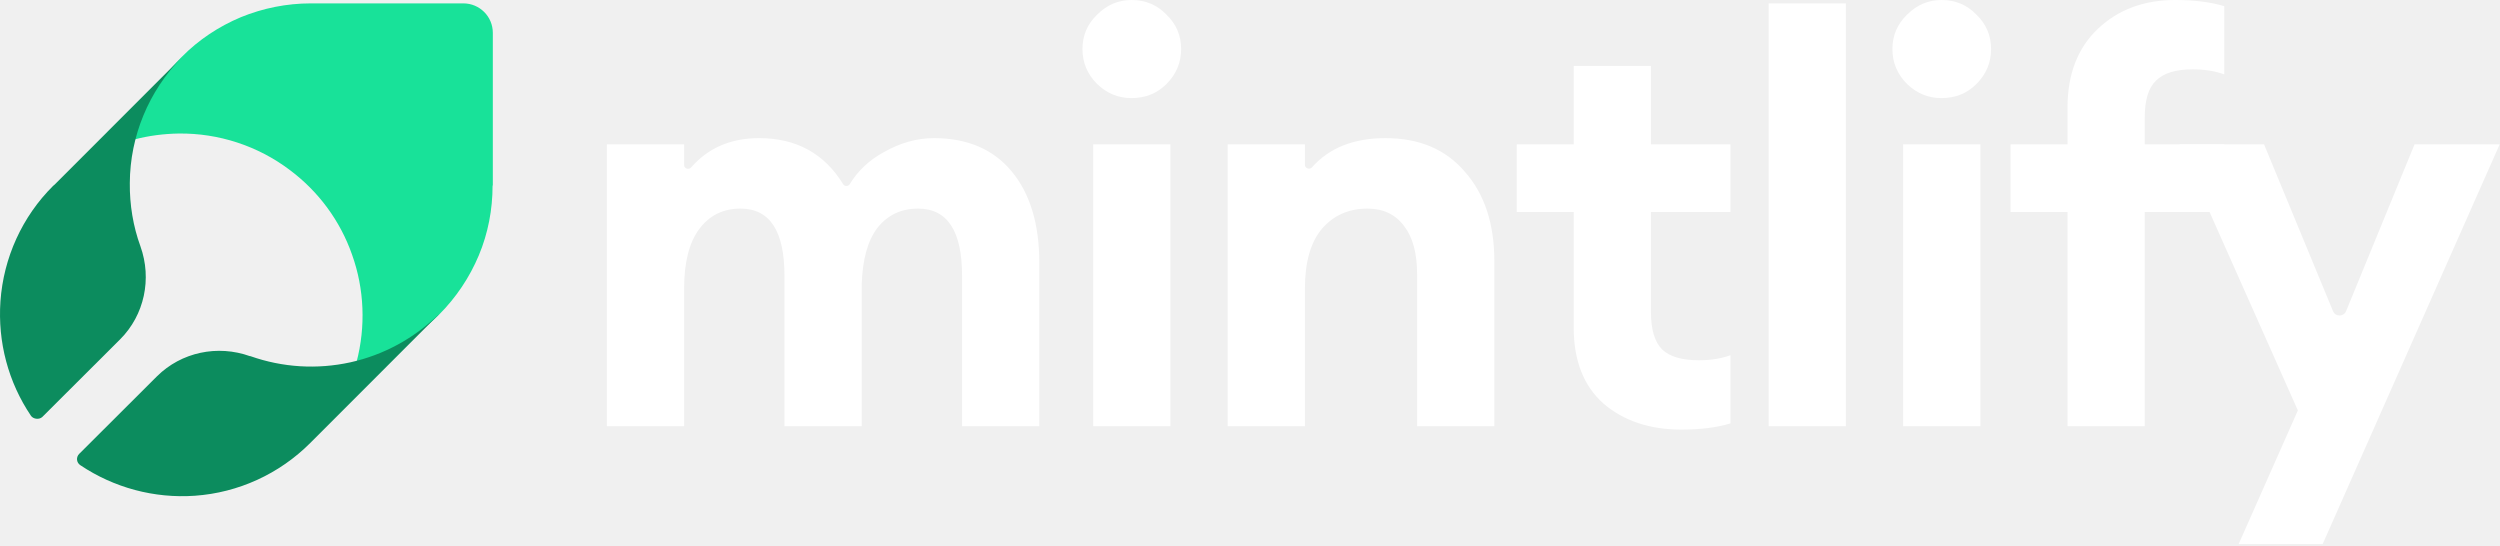
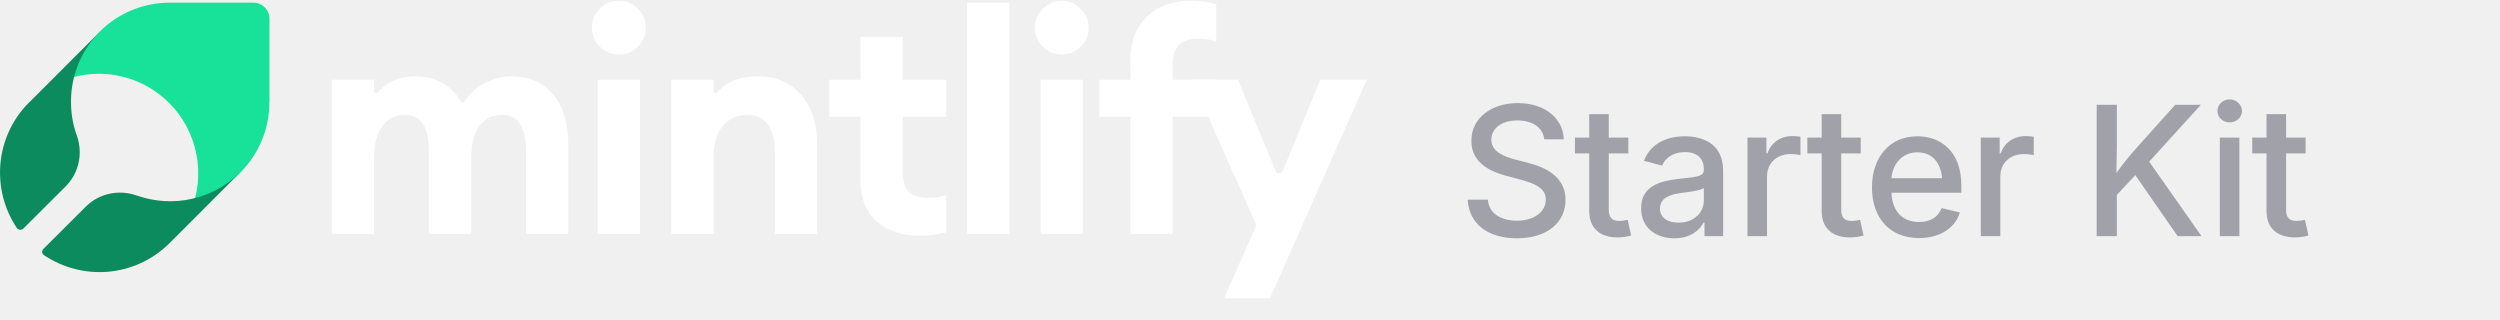
- <svg xmlns="http://www.w3.org/2000/svg" width="1682" height="367" viewBox="0 0 1682 367" fill="none">
-   <path d="M1562.69 366.037H1506.17L1546 276.14L1466.34 97.105H1523.24L1569.66 209.337C1571.28 213.26 1576.84 213.253 1578.45 209.325L1624.52 97.105H1681.79L1562.69 366.037Z" fill="white" />
-   <path d="M1391.02 286.761V142.622H1352.71V97.104H1391.02V72.449C1391.02 49.943 1397.85 32.242 1411.5 19.345C1425.16 6.448 1442.48 0 1463.47 0C1476.37 0 1487.37 1.391 1496.47 4.172V50.069C1490.4 47.793 1483.32 46.656 1475.23 46.656C1463.85 46.656 1455.63 49.184 1450.57 54.242C1445.51 59.046 1442.99 67.265 1442.99 78.897V97.104H1496.47V142.622H1442.99V286.761H1391.02Z" fill="white" />
-   <path d="M1306.22 66.001C1297.37 66.001 1289.66 62.84 1283.08 56.518C1276.51 49.943 1273.22 42.104 1273.22 33C1273.22 23.897 1276.51 16.184 1283.08 9.862C1289.66 3.287 1297.37 0 1306.22 0C1315.58 0 1323.42 3.287 1329.74 9.862C1336.31 16.184 1339.6 23.897 1339.6 33C1339.6 42.104 1336.31 49.943 1329.74 56.518C1323.42 62.84 1315.58 66.001 1306.22 66.001ZM1280.43 286.761V97.104H1332.39V286.761H1280.43Z" fill="white" />
-   <path d="M1189.94 286.761V2.276H1241.91V286.761H1189.94Z" fill="white" />
-   <path d="M1131.24 289.037C1110 289.037 1092.55 283.221 1078.89 271.588C1065.49 259.703 1058.79 242.634 1058.79 220.381V142.622H1020.48V97.104H1058.79V44.38H1110.76V97.104H1164.24V142.622H1110.76V210.14C1110.76 221.772 1113.29 230.117 1118.34 235.174C1123.4 239.979 1131.62 242.381 1143 242.381C1151.09 242.381 1158.17 241.243 1164.24 238.967V284.864C1155.14 287.646 1144.14 289.037 1131.24 289.037Z" fill="white" />
-   <path d="M825.979 286.761V97.104H877.945V110.967C877.945 113.311 881.135 114.347 882.688 112.591C894.273 99.485 910.773 92.932 932.187 92.932C954.946 92.932 972.774 100.518 985.67 115.69C998.82 130.61 1005.39 150.587 1005.39 175.622V286.761H953.429V184.346C953.429 170.438 950.521 159.691 944.704 152.104C938.888 144.265 930.67 140.346 920.049 140.346C907.405 140.346 897.164 144.898 889.325 154.001C881.738 163.105 877.945 176.507 877.945 194.208V286.761H825.979Z" fill="white" />
-   <path d="M761.286 66.001C752.436 66.001 744.723 62.84 738.148 56.518C731.574 49.943 728.286 42.104 728.286 33C728.286 23.897 731.574 16.184 738.148 9.862C744.723 3.287 752.436 0 761.286 0C770.643 0 778.482 3.287 784.804 9.862C791.379 16.184 794.666 23.897 794.666 33C794.666 42.104 791.379 49.943 784.804 56.518C778.482 62.84 770.643 66.001 761.286 66.001ZM735.493 286.761V97.104H787.459V286.761H735.493Z" fill="white" />
-   <path d="M647.273 286.761V185.484C647.273 155.392 637.411 140.346 617.686 140.346C606.307 140.346 597.204 144.645 590.376 153.242C583.801 161.84 580.261 174.61 579.755 191.553V286.761H527.789V185.484C527.789 155.392 517.927 140.346 498.203 140.346C486.571 140.346 477.341 144.898 470.513 154.001C463.685 163.105 460.272 176.507 460.272 194.208V286.761H408.306V97.104H460.272V111.103C460.272 113.435 463.407 114.462 464.939 112.704C476.419 99.522 491.68 92.932 510.72 92.932C535.742 92.932 554.588 103.262 567.259 123.923C568.258 125.553 570.718 125.527 571.712 123.894C577.189 114.891 584.802 107.731 594.548 102.414C605.675 96.093 616.928 92.932 628.307 92.932C650.813 92.932 668.261 100.391 680.652 115.311C693.043 130.231 699.239 150.714 699.239 176.76V286.761H647.273Z" fill="white" />
-   <path d="M331.569 124.833V22.09C331.569 11.065 322.625 2.276 311.764 2.276H209.069C192.938 2.276 176.967 5.472 162.113 11.544C147.26 17.775 133.685 26.724 122.345 38.228L121.546 39.027C106.533 54.207 95.833 73.062 90.402 93.834C100.145 91.277 110.206 89.999 120.268 89.839C147.1 89.52 173.453 98.148 194.855 114.287C214.18 128.668 228.873 148.481 236.859 171.331C245.164 194.5 246.122 219.746 239.893 243.554C260.496 238.122 279.503 227.416 294.675 212.396L295.474 211.597C306.813 200.252 315.917 186.67 322.145 171.81C328.374 156.95 331.409 140.971 331.409 124.833H331.569Z" fill="#18E299" />
-   <path d="M87.337 123.098C87.496 91.579 100.066 61.334 122.182 38.73L36.739 124.212C36.421 124.531 36.102 124.69 35.784 125.008C14.941 145.702 2.371 173.4 0.303 202.69C-1.607 230.07 5.553 257.131 20.828 279.736C22.285 281.892 26.238 282.601 28.466 280.532L80.813 228.319C97.202 211.923 102.293 187.568 94.497 165.759C89.564 152.229 87.178 137.743 87.337 123.098Z" fill="#0C8C5E" />
-   <path d="M294.976 211.605C278.587 227.683 258.062 238.826 235.786 243.761C213.351 248.695 190.121 247.263 168.482 239.622C168.482 239.622 168.323 239.622 168.164 239.622C146.365 231.822 122.022 236.916 105.633 253.153L53.285 305.365C51.057 307.594 51.376 311.255 54.081 313.006C76.674 328.129 103.724 335.451 131.091 333.541C160.368 331.472 187.894 318.896 208.737 298.043L209.533 297.247L294.976 211.765V211.605Z" fill="#0C8C5E" />
+ <svg xmlns="http://www.w3.org/2000/svg" width="180" height="23" viewBox="0 0 180 23" fill="none">
+   <path d="M91.44 21.476H88.133L90.464 16.216L85.802 5.74H89.132L91.847 12.307C91.943 12.536 92.268 12.536 92.362 12.306L95.058 5.74H98.409L91.44 21.476Z" fill="white" />
+   <path d="M81.393 16.837V8.403H79.152V5.74H81.393V4.297C81.393 2.98 81.792 1.944 82.592 1.19C83.391 0.435 84.404 0.058 85.633 0.058C86.387 0.058 87.031 0.139 87.564 0.302V2.988C87.208 2.854 86.794 2.788 86.32 2.788C85.655 2.788 85.174 2.936 84.878 3.232C84.582 3.513 84.434 3.994 84.434 4.674V5.74H87.564V8.403H84.434V16.837H81.393Z" fill="white" />
+   <path d="M76.433 3.92C75.915 3.92 75.463 3.735 75.079 3.365C74.694 2.98 74.502 2.521 74.502 1.989C74.502 1.456 74.694 1.005 75.079 0.635C75.463 0.25 75.915 0.058 76.433 0.058C76.98 0.058 77.438 0.25 77.809 0.635C78.193 1.005 78.386 1.456 78.386 1.989C78.386 2.521 78.193 2.98 77.809 3.365C77.438 3.735 76.98 3.92 76.433 3.92ZM74.924 16.837V5.74H77.964V16.837H74.924Z" fill="white" />
+   <path d="M69.628 16.837V0.191H72.669V16.837H69.628Z" fill="white" />
+   <path d="M66.194 16.97C64.951 16.97 63.93 16.63 63.131 15.949C62.347 15.254 61.955 14.255 61.955 12.953V8.403H59.713V5.74H61.955V2.655H64.995V5.74H68.125V8.403H64.995V12.354C64.995 13.034 65.143 13.523 65.439 13.819C65.735 14.1 66.216 14.24 66.882 14.24C67.355 14.24 67.769 14.174 68.125 14.04V16.726C67.592 16.889 66.948 16.97 66.194 16.97Z" fill="white" />
+   <path d="M48.332 16.837V5.74H51.373V6.551C51.373 6.688 51.559 6.748 51.65 6.646C52.328 5.879 53.293 5.495 54.546 5.495C55.878 5.495 56.921 5.939 57.676 6.827C58.445 7.7 58.83 8.869 58.83 10.334V16.837H55.789V10.844C55.789 10.03 55.619 9.402 55.279 8.958C54.939 8.499 54.458 8.27 53.836 8.27C53.096 8.27 52.497 8.536 52.038 9.069C51.594 9.601 51.373 10.386 51.373 11.421V16.837H48.332Z" fill="white" />
+   <path d="M44.547 3.92C44.029 3.92 43.578 3.735 43.193 3.365C42.809 2.98 42.616 2.521 42.616 1.989C42.616 1.456 42.809 1.005 43.193 0.635C43.578 0.25 44.029 0.058 44.547 0.058C45.095 0.058 45.553 0.25 45.923 0.635C46.308 1.005 46.5 1.456 46.5 1.989C46.5 2.521 46.308 2.98 45.923 3.365C45.553 3.735 45.095 3.92 44.547 3.92ZM43.038 16.837V5.74H46.079V16.837H43.038Z" fill="white" />
+   <path d="M37.875 16.837V10.911C37.875 9.15 37.298 8.27 36.144 8.27C35.478 8.27 34.945 8.521 34.546 9.024C34.161 9.527 33.954 10.275 33.924 11.266V16.837H30.884V10.911C30.884 9.15 30.306 8.27 29.152 8.27C28.472 8.27 27.932 8.536 27.532 9.069C27.133 9.601 26.933 10.386 26.933 11.421V16.837H23.892V5.74H26.933V6.559C26.933 6.695 27.116 6.755 27.206 6.652C27.878 5.881 28.771 5.495 29.885 5.495C31.349 5.495 32.452 6.1 33.193 7.309C33.252 7.404 33.395 7.403 33.454 7.307C33.774 6.78 34.219 6.361 34.79 6.05C35.441 5.68 36.099 5.495 36.765 5.495C38.082 5.495 39.103 5.932 39.828 6.805C40.553 7.678 40.916 8.876 40.916 10.4V16.837H37.875Z" fill="white" />
+   <path d="M19.403 7.362V1.35C19.403 0.705 18.879 0.191 18.244 0.191H12.235C11.291 0.191 10.357 0.378 9.487 0.733C8.618 1.098 7.824 1.621 7.16 2.295L7.114 2.341C6.235 3.23 5.609 4.333 5.291 5.548C5.861 5.399 6.45 5.324 7.039 5.314C8.609 5.296 10.151 5.801 11.403 6.745C12.534 7.586 13.394 8.746 13.861 10.083C14.347 11.438 14.403 12.916 14.039 14.309C15.244 13.991 16.356 13.364 17.244 12.486L17.291 12.439C17.954 11.775 18.487 10.98 18.851 10.111C19.216 9.241 19.393 8.306 19.393 7.362H19.403Z" fill="#18E299" />
+   <path d="M5.112 7.26C5.121 5.416 5.857 3.646 7.151 2.324L2.151 7.326C2.133 7.344 2.114 7.354 2.095 7.372C0.876 8.583 0.14 10.204 0.019 11.918C-0.092 13.52 0.327 15.103 1.22 16.426C1.306 16.552 1.537 16.593 1.667 16.472L4.73 13.417C5.689 12.458 5.987 11.033 5.531 9.757C5.242 8.965 5.103 8.117 5.112 7.26Z" fill="#0C8C5E" />
+   <path d="M17.262 12.44C16.303 13.38 15.102 14.032 13.799 14.321C12.486 14.61 11.127 14.526 9.861 14.079C9.861 14.079 9.851 14.079 9.842 14.079C8.567 13.622 7.142 13.921 6.183 14.871L3.12 17.926C2.99 18.056 3.009 18.27 3.167 18.373C4.489 19.258 6.072 19.686 7.673 19.574C9.386 19.453 10.997 18.717 12.216 17.497L12.263 17.451L17.262 12.449V12.44Z" fill="#0C8C5E" />
+   <text x="105" y="17" font-family="Inter, ui-sans-serif, system-ui, -apple-system, sans-serif" font-size="13" font-weight="500" fill="#A1A1AA" letter-spacing="-0.01em">Starter Kit</text>
</svg>
